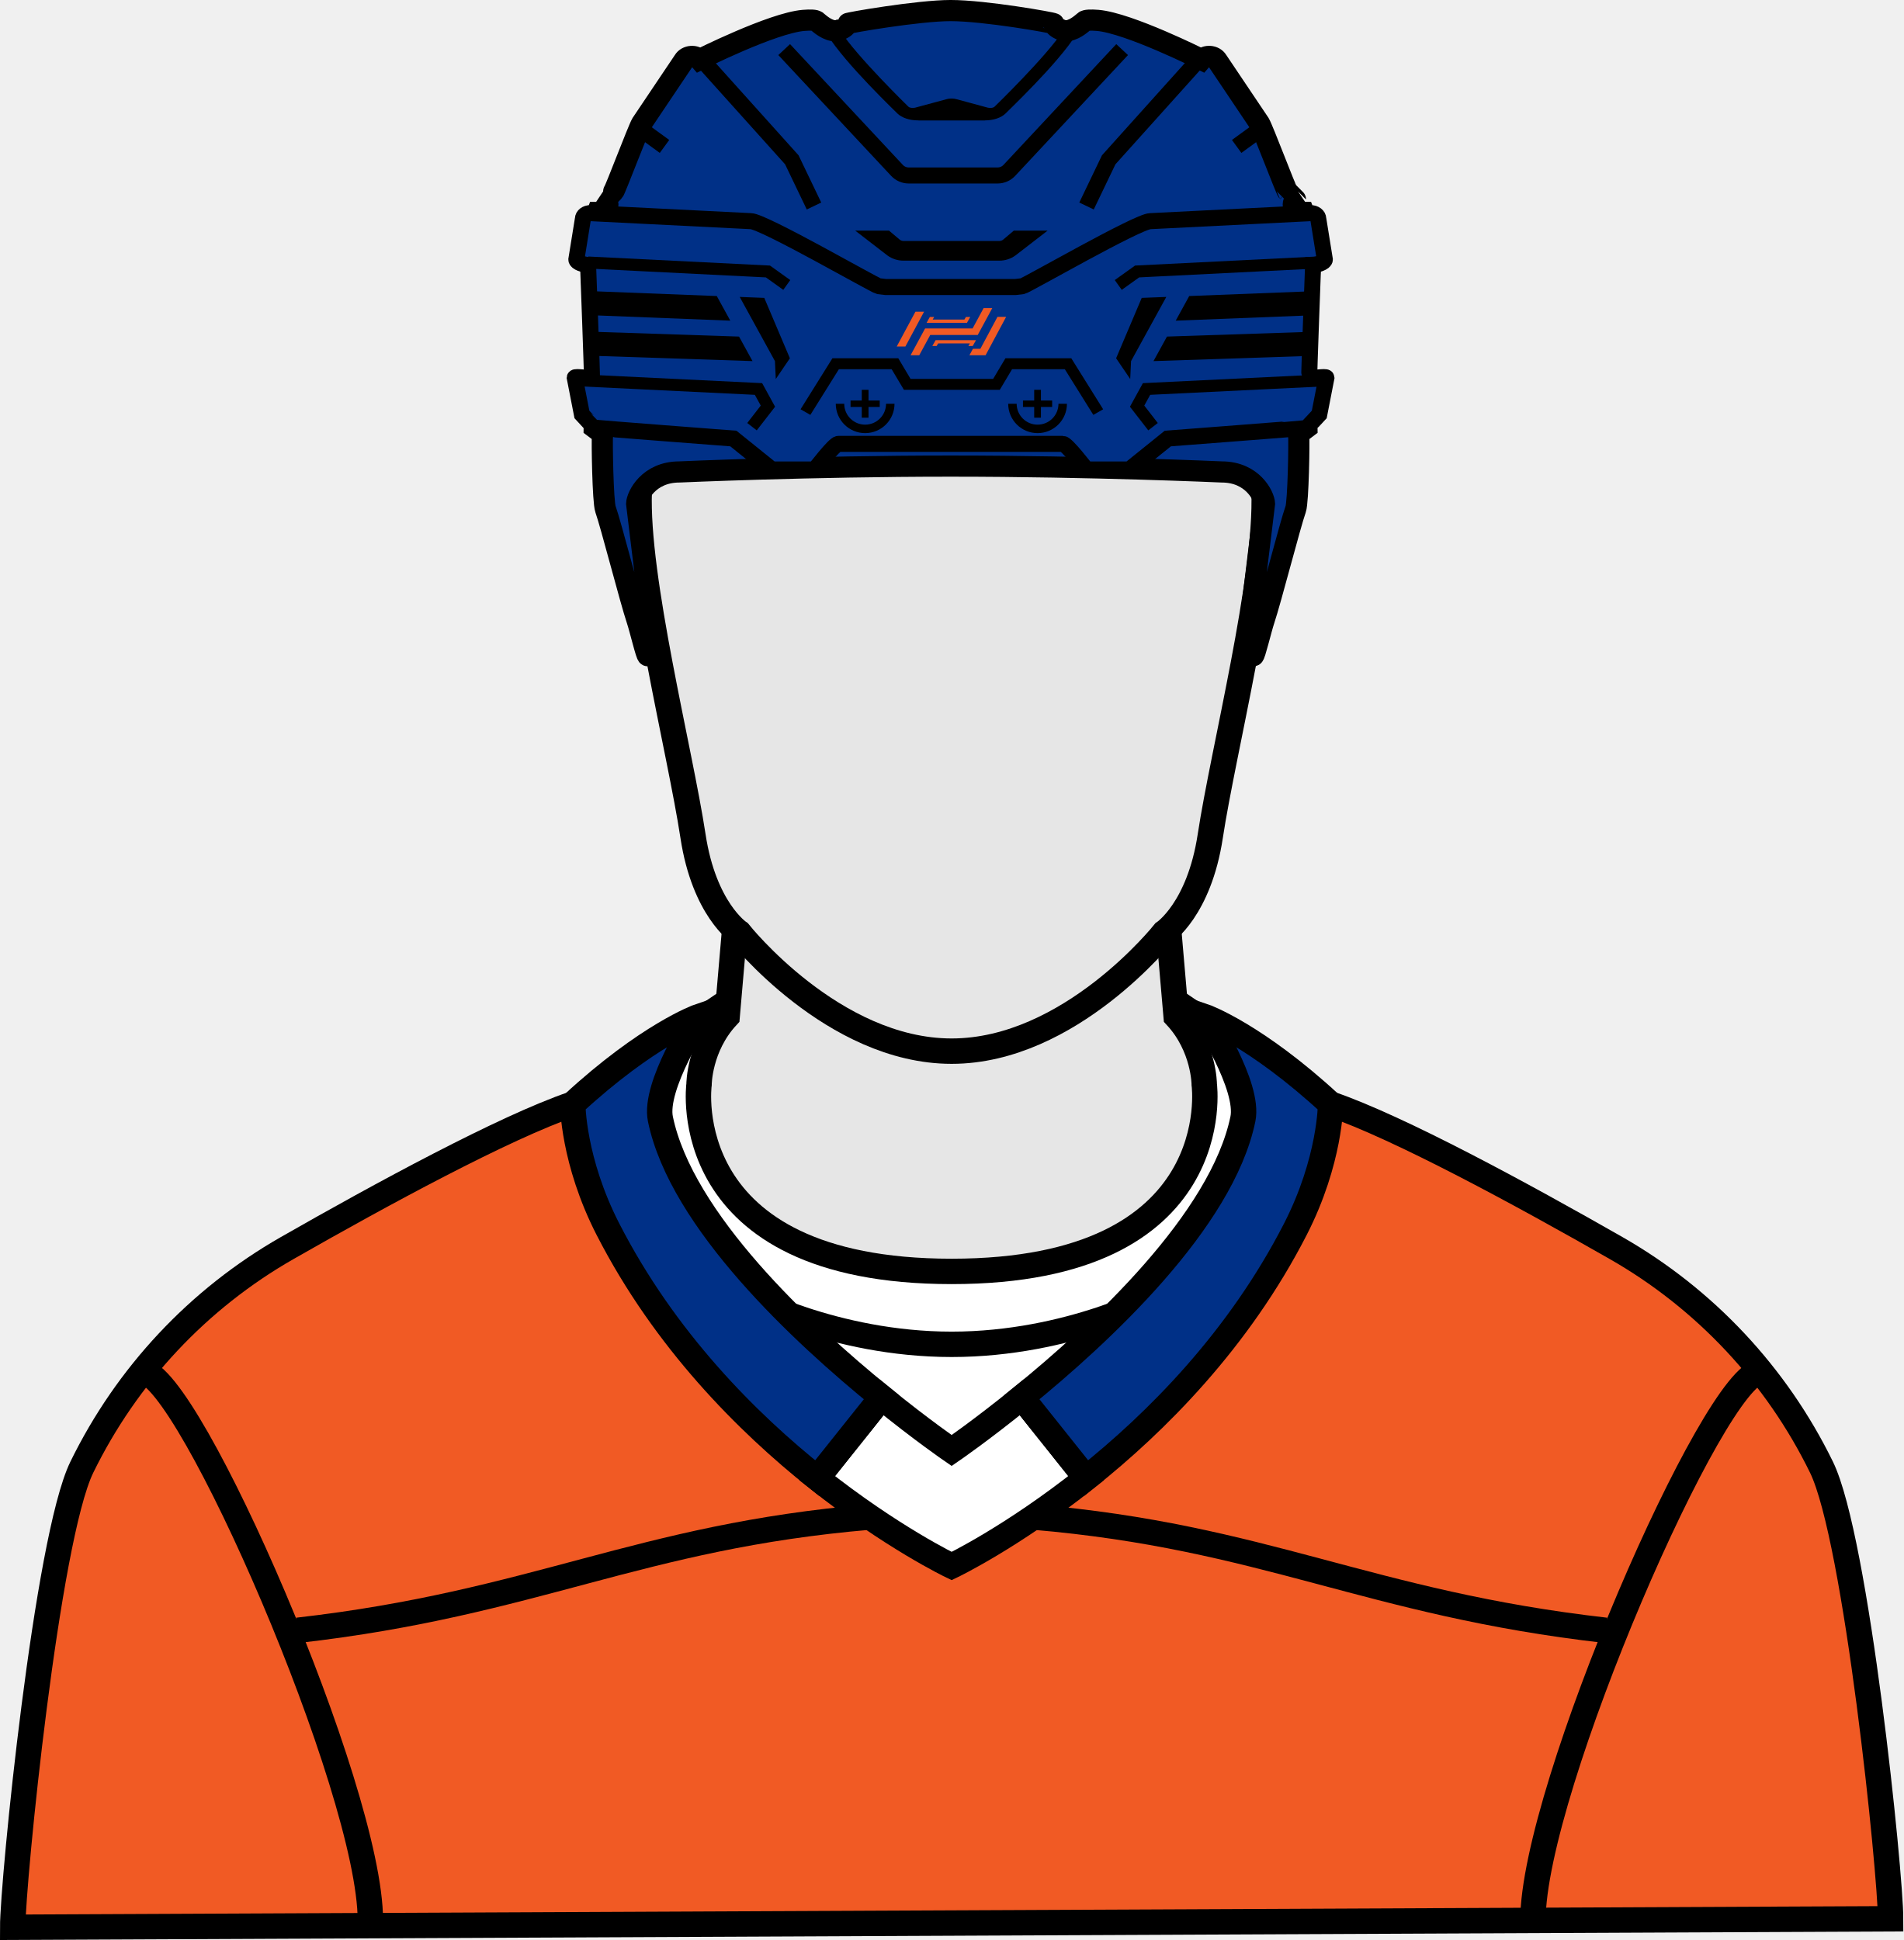
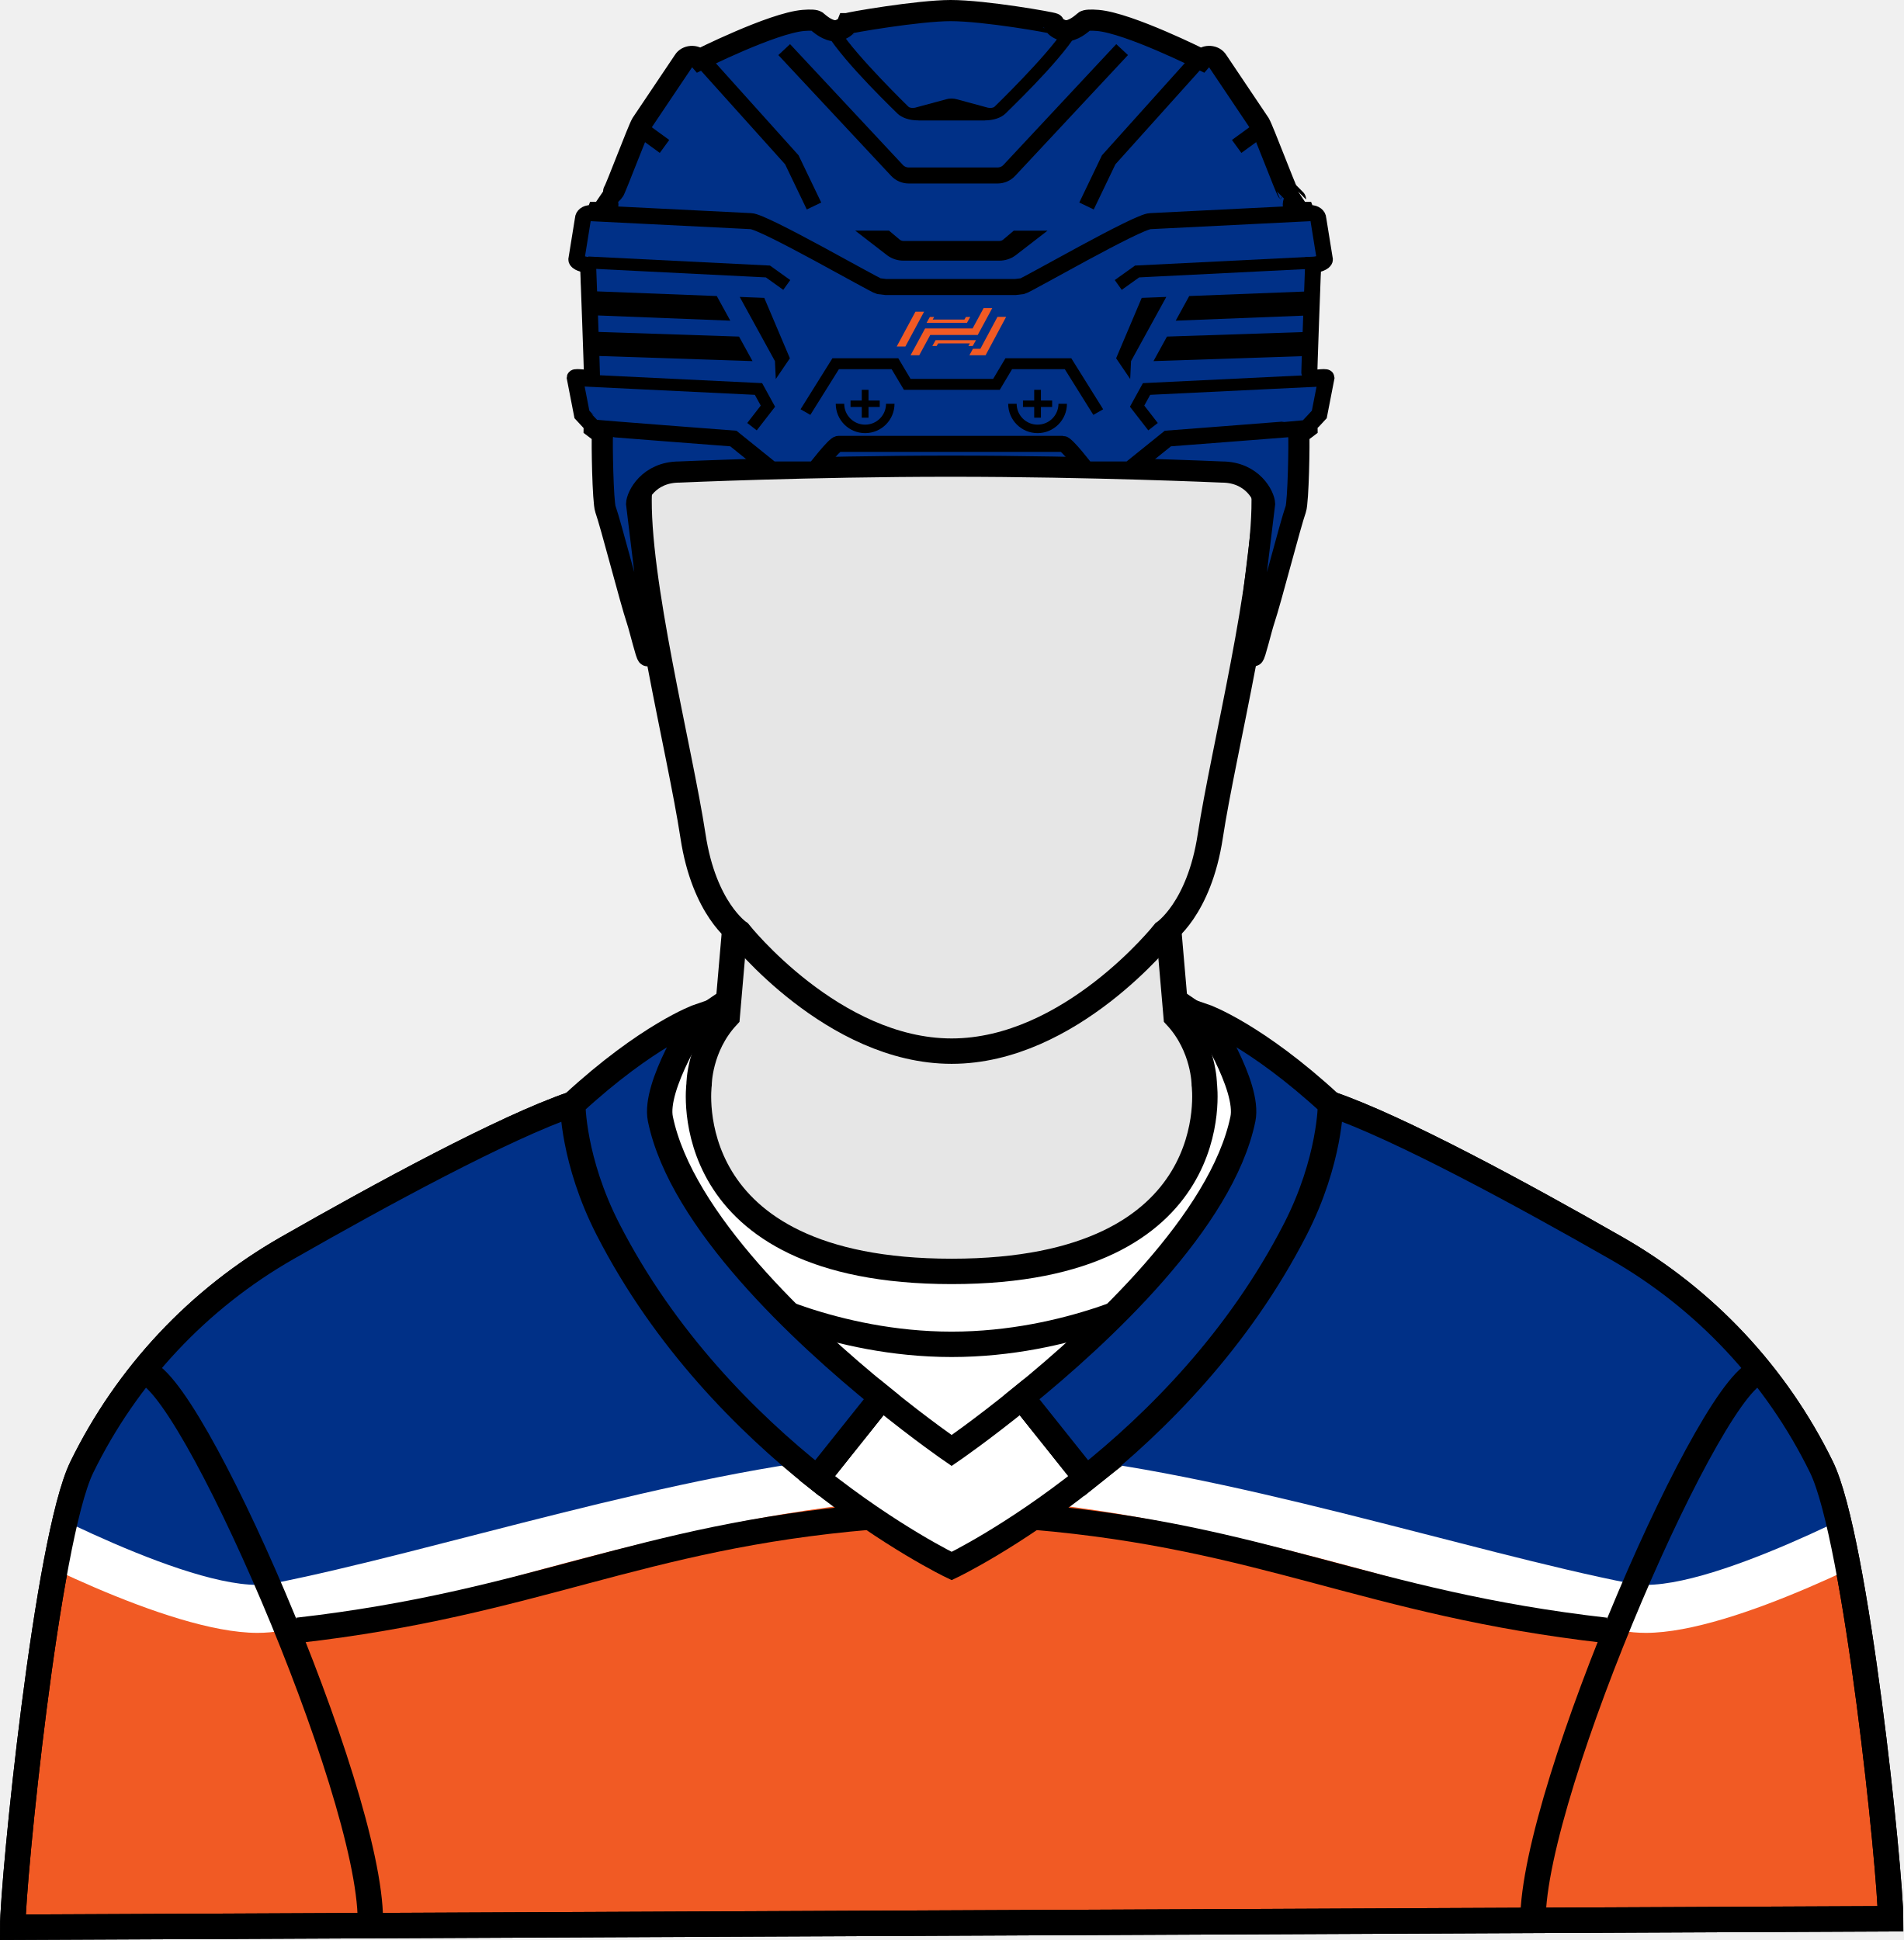
- <svg xmlns="http://www.w3.org/2000/svg" id="Layer_2" data-name="Layer 2" viewBox="0 0 2248.41 2292.33">
+ <svg xmlns="http://www.w3.org/2000/svg" id="Layer_2" data-name="Layer 2" viewBox="0 0 912.17 929.99">
  <defs>
    <style>
      .cls-1 {
+         stroke: #ff0;
+         stroke-width: .41px;
+       }
+ 
+       .cls-1, .cls-2, .cls-3, .cls-4, .cls-5, .cls-6 {
+         fill: none;
+       }
+ 
+       .cls-1, .cls-2, .cls-7, .cls-8, .cls-4, .cls-5, .cls-9, .cls-6, .cls-10, .cls-11, .cls-12 {
+         stroke-miterlimit: 10;
+       }
+ 
+       .cls-13, .cls-8, .cls-9, .cls-12 {
+         fill: #003087;
+       }
+ 
+       .cls-2 {
+         stroke-width: 4.06px;
+       }
+ 
+       .cls-2, .cls-7, .cls-8, .cls-4, .cls-5, .cls-9, .cls-6, .cls-10, .cls-11, .cls-12 {
+         stroke: #000;
+       }
+ 
+       .cls-14, .cls-11 {
+         fill: #fff;
+       }
+ 
+       .cls-7, .cls-8, .cls-4, .cls-10, .cls-11 {
+         stroke-width: 12.17px;
+       }
+ 
+       .cls-7, .cls-15 {
+         fill: #f15a24;
+       }
+ 
+       .cls-5 {
+         stroke-width: 5.76px;
+       }
+ 
+       .cls-9, .cls-6 {
+         stroke-width: 7.68px;
+       }
+ 
+       .cls-10 {
        fill: #e6e6e6;
      }

-       .cls-1, .cls-2, .cls-3, .cls-4, .cls-5, .cls-6, .cls-7, .cls-8, .cls-9, .cls-10, .cls-11 {
-         stroke-miterlimit: 10;
+       .cls-16 {
+         clip-path: url(#clippath);
      }

-       .cls-1, .cls-2, .cls-4, .cls-5, .cls-6, .cls-7, .cls-8, .cls-9, .cls-10, .cls-11 {
-         stroke: #000;
-       }
- 
-       .cls-1, .cls-2, .cls-5, .cls-8, .cls-11 {
-         stroke-width: 30px;
-       }
- 
-       .cls-2, .cls-12 {
-         fill: #f15a24;
-       }
- 
-       .cls-3 {
-         stroke: #ff0;
-       }
- 
-       .cls-3, .cls-13, .cls-7, .cls-8, .cls-9, .cls-10 {
-         fill: none;
-       }
- 
-       .cls-4 {
-         stroke-width: 25px;
-       }
- 
-       .cls-4, .cls-5, .cls-6 {
-         fill: #003087;
-       }
- 
-       .cls-6, .cls-10 {
-         stroke-width: 18.94px;
-       }
- 
-       .cls-7 {
-         stroke-width: 10px;
-       }
- 
-       .cls-9 {
-         stroke-width: 14.2px;
-       }
- 
-       .cls-11 {
-         fill: #fff;
+       .cls-12 {
+         stroke-width: 10.14px;
      }
    </style>
+     <clipPath id="clippath">
+       <path class="cls-4" d="M637.68,529.24c32.92,11.3,91.77,43.28,136.87,69.05,42.59,24.33,76.84,60.93,98.39,104.99,16.86,34.47,33.15,195.06,33.15,216.53l-900,4.06c0-21.47,16.3-186.12,33.15-220.59,21.55-44.06,55.8-80.66,98.39-104.99,45.1-25.77,103.95-57.75,136.87-69.05l19.71,11.26,54.3,98.54,107.59,87.28,121.07-99.95,42.23-97.13h18.3Z" />
+     </clipPath>
  </defs>
-   <g id="Layer_1-2" data-name="Layer 1">
+   <g id="Layer_2-2" data-name="Layer 2">
    <g id="OOHS">
      <g>
-         <path class="cls-2" d="M1571.82,1304.53c81.15,27.86,226.2,106.69,337.37,170.21,104.97,59.97,189.4,150.19,242.51,258.8,41.55,84.97,81.71,480.8,81.71,533.73l-2218.41,10c0-52.93,40.17-458.76,81.72-543.73,53.11-108.61,137.53-198.83,242.51-258.8,111.17-63.52,256.22-142.35,337.36-170.21l48.58,27.76,133.84,242.89,265.2,215.13,298.42-246.36,104.09-239.42h45.11Z" />
+         <path class="cls-7" d="M637.68,529.24c32.92,11.3,91.77,43.28,136.87,69.05,42.59,24.33,76.84,60.93,98.39,104.99,16.86,34.47,33.15,195.06,33.15,216.53l-900,4.06c0-21.47,16.3-186.12,33.15-220.59,21.55-44.06,55.8-80.66,98.39-104.99,45.1-25.77,103.95-57.75,136.87-69.05l19.71,11.26,54.3,98.54,107.59,87.28,121.07-99.95,42.23-97.13h18.3Z" />
        <g>
-           <path class="cls-8" d="M2080.24,1620.91c-53.67,0-269.35,493.35-269.35,648.36" />
-           <path class="cls-8" d="M1220.86,1792.57c273.48,23.19,394.92,101.84,676.07,133.84" />
-           <path class="cls-8" d="M168.18,1620.91c53.67,0,269.35,493.35,269.35,648.36" />
-           <path class="cls-8" d="M1027.56,1792.57c-273.48,23.19-394.92,101.84-676.07,133.84" />
+           <g class="cls-16">
+             <g>
+               <path class="cls-14" d="M788.82,782.76c-4.09,0-7.96-.35-11.5-1.05-30.08-5.89-65.64-12.88-103.3-23.45-58.93-16.54-125.67-33.29-179.7-38.02h-76.47c-54.03,4.73-120.77,21.47-179.7,38.02-37.65,10.57-73.22,17.56-103.3,23.45-3.54.7-7.41,1.05-11.5,1.05-43,0-121.3-42.26-130.09-47.08l-22.12-12.13,99.93-147.94,221.33-126.27h327.37l221.33,126.27,99.93,147.94-22.12,12.13c-8.79,4.82-87.09,47.08-130.09,47.08Z" />
+               <path class="cls-13" d="M416.86,697.24c-90.6,7.68-209.22,46.77-286.43,61.9-34.3,6.72-126.11-43.63-126.11-43.63l82.8-122.59,211.38-120.59h157.58s.02,0,.02,0h157.58s211.38,120.59,211.38,120.59l82.8,122.59s-91.81,50.35-126.11,43.63c-77.21-15.13-195.83-54.22-286.43-61.9h-78.45Z" />
+             </g>
+           </g>
+           <path class="cls-4" d="M637.68,529.24c32.92,11.3,91.77,43.28,136.87,69.05,42.59,24.33,76.84,60.93,98.39,104.99,16.86,34.47,33.15,195.06,33.15,216.53l-900,4.06c0-21.47,16.3-186.12,33.15-220.59,21.55-44.06,55.8-80.66,98.39-104.99,45.1-25.77,103.95-57.75,136.87-69.05l19.71,11.26,54.3,98.54,107.59,87.28,121.07-99.95,42.23-97.13h18.3Z" />
        </g>
-         <polygon class="cls-11" points="877.85 1530.07 1124.21 1760.81 1370.57 1530.07 877.85 1530.07" />
-         <path class="cls-11" d="M1283.1,1746.61c-87.82,69.88-158.89,103.85-158.89,103.85,0,0-71.08-33.98-158.9-103.85l76.12-95.45c47.79,38.8,82.78,62.81,82.78,62.81,0,0,34.99-24.01,82.77-62.81l76.12,95.45Z" />
-         <path class="cls-3" d="M825.8,1201.02h0" />
-         <path class="cls-3" d="M1422.63,1201.03h-.01" />
-         <path class="cls-11" d="M1387.46,1182.39l25.15,17.1c10.41,7.08,19.23,16.26,25.88,26.94l55.85,89.65-71.7,148.05-52.06,65.93s-106.85,58.41-246.36,58.41c-139.52,0-246.36-58.41-246.36-58.41l-52.06-65.93-71.7-148.05,55.85-89.65c6.66-10.69,15.47-19.86,25.88-26.94l25.15-17.1" />
-         <path class="cls-5" d="M1041.43,1651.16l-76.12,95.45c-82.61-65.72-180.03-163.2-247.08-294.03-41.64-81.26-41.64-148.05-41.64-148.05,88.65-81.77,148.27-103.18,149.2-103.5-.77,1.18-53.72,82.1-45.64,121.19,24.83,120.09,167.63,252.9,261.28,328.94Z" />
-         <path class="cls-5" d="M1571.82,1304.53s0,66.79-41.64,148.05c-67.05,130.84-164.47,228.31-247.08,294.03l-76.12-95.45c93.65-76.03,236.45-208.84,261.28-328.94,8.08-39.09-44.86-120.01-45.63-121.19.93.32,60.54,21.73,149.19,103.5Z" />
-         <path class="cls-1" d="M1379.01,1080.69l10.39,120.33c33.21,35.84,33.21,80.37,33.21,80.37,0,0,30.07,220.92-298.41,220.92-328.48,0-298.41-220.92-298.41-220.92,0,0,0-44.53,33.21-80.37l10.39-120.33" />
-         <path class="cls-1" d="M1124.19,1242.05c140.16,0,251.08-140.17,251.08-140.17,0,0,41.3-27.38,54.44-113.88,15.48-101.9,67.43-304.36,63.51-407.36-2.71-71.4-14.81-227.99-65.7-278.14-56.22-55.4-246.39-87.6-303.33-87.6-56.94,0-247.11,32.2-303.33,87.6-50.89,50.15-62.99,206.74-65.7,278.14-3.92,103,48.03,305.46,63.51,407.36,13.14,86.51,54.44,113.88,54.44,113.88,0,0,110.91,140.17,251.08,140.17Z" />
+         <g>
+           <path class="cls-4" d="M843.95,657.59c-21.77,0-109.27,200.15-109.27,263.04" />
+           <path class="cls-4" d="M495.3,727.24c110.95,9.41,160.22,41.32,274.28,54.3" />
+           <path class="cls-4" d="M68.23,657.59c21.77,0,109.27,200.15,109.27,263.04" />
+           <path class="cls-4" d="M416.88,727.24c-110.95,9.41-160.22,41.32-274.28,54.3" />
+         </g>
+         <polygon class="cls-11" points="356.14 620.74 456.09 714.35 556.04 620.74 356.14 620.74" />
+         <path class="cls-11" d="M520.55,708.59c-35.63,28.35-64.46,42.13-64.46,42.13,0,0-28.84-13.79-64.47-42.13l30.88-38.72c19.39,15.74,33.58,25.48,33.58,25.48,0,0,14.2-9.74,33.58-25.48l30.88,38.72Z" />
+         <path class="cls-1" d="M335.02,487.25h0" />
+         <path class="cls-1" d="M577.16,487.25h0" />
+         <path class="cls-11" d="M562.89,479.69l10.2,6.94c4.22,2.87,7.8,6.6,10.5,10.93l22.66,36.37-29.09,60.06-21.12,26.75s-43.35,23.7-99.95,23.7c-56.6,0-99.95-23.7-99.95-23.7l-21.12-26.75-29.09-60.06,22.66-36.37c2.7-4.34,6.28-8.06,10.5-10.93l10.2-6.94" />
+         <path class="cls-8" d="M422.5,669.87l-30.88,38.72c-33.51-26.66-73.04-66.21-100.24-119.29-16.89-32.97-16.89-60.06-16.89-60.06,35.96-33.17,60.15-41.86,60.53-41.99-.31.48-21.79,33.31-18.52,49.17,10.07,48.72,68.01,102.6,106,133.45Z" />
+         <path class="cls-8" d="M637.68,529.24s0,27.1-16.89,60.06c-27.2,53.08-66.72,92.62-100.24,119.29l-30.88-38.72c37.99-30.84,95.93-84.73,106-133.45,3.28-15.86-18.2-48.69-18.51-49.17.38.13,24.56,8.82,60.53,41.99Z" />
+         <path class="cls-10" d="M559.46,438.43l4.22,48.82c13.47,14.54,13.48,32.61,13.48,32.61,0,0,12.2,89.62-121.06,89.62-133.26,0-121.06-89.62-121.06-89.62,0,0,0-18.07,13.48-32.61l4.22-48.82" />
+         <path class="cls-10" d="M456.08,503.89c56.86,0,101.86-56.86,101.86-56.86,0,0,16.76-11.11,22.09-46.2,6.28-41.34,27.36-123.48,25.77-165.26-1.1-28.97-6.01-92.49-26.66-112.84-22.81-22.48-99.96-35.54-123.06-35.54-23.1,0-100.25,13.06-123.06,35.54-20.65,20.35-25.55,83.88-26.66,112.84-1.59,41.78,19.49,123.92,25.77,165.26,5.33,35.1,22.09,46.2,22.09,46.2,0,0,45,56.86,101.86,56.86Z" />
      </g>
      <g>
-         <path class="cls-4" d="M1001.03,27.96c-1.17,2.92-4.02,5.52-9.63,7.58-.28.12-.61.24-.89.32-4.16,1.18-8.65.28-13.18-1.93-.51-.24-.98-.51-1.5-.79-.47-.2-.89-.47-1.35-.75-.47-.28-.94-.55-1.4-.87-.47-.28-.89-.59-1.36-.91-.42-.28-.79-.55-1.21-.87-.51-.36-1.03-.75-1.5-1.14-.47-.36-.93-.71-1.36-1.07-.89-.71-1.78-1.46-2.66-2.25v-.08c-1.73-1.54-7.52-1.78-15.8-1.1-36.78,3.08-122.88,46.32-122.88,46.32-4.86-5.56-14.91-4.81-18.55,1.34l-49.87,74.23c-4.11,6.95-31.08,78.5-32.9,80.2,0,0-9.47,9.47-9.47,9.51.33.39,2.15,2.84,2.38,4.06,1.96,10.93-10.75,11.25-12.24,11.25,0,0-17.35,44.76-12.77,44.76h4.38s6.28,127.44,6,130.64l-1.32,78.88,9.77,7.38c-.75,9.17.45,80.31,3.56,89.01,6.38,17.85,29.25,107.11,37.28,131.1,3.56,10.65,11.18,43.02,12.61,41.99l.47-.36c4.35-3.08,6.82-7.58,6.73-12.31l-20.29-166.99c.33-8.92,14.05-37.45,50.55-37.45,0,0,154.13-6.91,318.96-6.91h.76s0,0,0,0h.76s.19,0,.19,0h-3.23s.19,0,.19,0h1.52-.37s.19,0,.19,0h.57s0,0,0,0h.19s0,0,0,0h.76s-3.23,0-3.23,0h.19s.57,0,.57,0h.19s0,0,0,0h.57s.19,0,.19,0h2.67s.19,0,.19,0h.57s0,0,0,0h.76s.19,0,.19,0h-3.23s.19,0,.19,0h1.52-.37s.19,0,.19,0h.57s0,0,0,0h.19s0,0,0,0h.76s-3.23,0-3.23,0h.19s.57,0,.57,0h.19s0,0,0,0h.57s.19,0,.19,0c164.83,0,318.96,6.91,318.96,6.91,36.5,0,50.23,28.53,50.55,37.45l-20.29,166.99c-.09,4.74,2.38,9.23,6.73,12.31l.47.36c1.43,1.03,9.05-31.34,12.61-41.99,8.03-23.99,30.9-113.25,37.28-131.1,3.11-8.71,4.31-79.84,3.56-89.01l9.77-7.38-1.32-78.88c-.28-3.2,6-130.65,6-130.65h4.38c4.58,0-12.77-44.76-12.77-44.76-1.5,0-14.21-.32-12.24-11.25.23-1.22,2.06-3.67,2.38-4.06,0-.04-9.47-9.51-9.47-9.51-1.82-1.7-28.79-73.26-32.9-80.2l-49.87-74.23c-3.65-6.16-13.69-6.91-18.55-1.34,0,0-86.1-43.24-122.88-46.32-8.27-.67-14.07-.43-15.8,1.1v.08c-.89.79-1.78,1.54-2.66,2.25-.42.36-.89.71-1.36,1.07-.47.39-.98.79-1.5,1.14-.42.32-.79.59-1.21.87-.47.32-.89.63-1.36.91-.47.32-.93.59-1.4.87-.47.28-.89.55-1.35.75-.51.28-.98.55-1.5.79-4.53,2.21-9.02,3.12-13.18,1.93-.28-.08-.61-.2-.89-.32-5.61-2.05-8.46-4.66-9.63-7.58-.42-1.07-81.27-15.46-121.91-15.46-37.96,0-121.49,14.39-121.91,15.46Z" />
-         <path class="cls-6" d="M990.27,524.5c-4.55,0-27.65,30.22-27.65,30.22h-50.9l-45.38-36.55s-163.57-12.49-164.37-12.88c-.29-.11-14.54-15.56-14.54-15.56l-8.47-43.46c.22-2.12,19.05,1.57,20.29-.32.44-.73-4.54-132.91-4.54-132.91-4.6,0-13.86-2.85-13.86-6.36l7.76-48.13c0-3.7,3.92-6.7,8.76-6.7l189.56,9.47c14.6,0,145.6,75.55,151.08,76.84l8.39,1h153.1s8.39-1,8.39-1c5.47-1.28,136.48-76.84,151.08-76.84l189.56-9.47c4.84,0,8.76,3,8.76,6.7l7.76,48.13c0,3.52-9.27,6.36-13.86,6.36,0,0-4.98,132.18-4.54,132.91,1.24,1.9,20.07-1.8,20.29.32l-8.47,43.46s-14.25,15.45-14.54,15.56c-.8.39-164.37,12.88-164.37,12.88l-45.38,36.55h-50.9s-23.11-30.22-27.65-30.22h-265.34Z" />
+         <path class="cls-12" d="M406.11,11.34c-.47,1.18-1.63,2.24-3.91,3.07-.11.05-.25.1-.36.13-1.69.48-3.51.11-5.35-.78-.21-.1-.4-.21-.61-.32-.19-.08-.36-.19-.55-.3-.19-.11-.38-.22-.57-.35-.19-.11-.36-.24-.55-.37-.17-.11-.32-.22-.49-.35-.21-.14-.42-.3-.61-.46-.19-.14-.38-.29-.55-.43-.36-.29-.72-.59-1.08-.91v-.03c-.7-.62-3.05-.72-6.41-.45-14.92,1.25-49.85,18.79-49.85,18.79-1.97-2.26-6.05-1.95-7.53.54l-20.23,30.12c-1.67,2.82-12.61,31.85-13.35,32.54,0,0-3.84,3.84-3.84,3.86.13.16.87,1.15.97,1.65.8,4.43-4.36,4.56-4.97,4.56,0,0-7.04,18.16-5.18,18.16h1.78s2.55,51.7,2.43,53l-.53,32,3.96,3c-.31,3.72.18,32.58,1.44,36.11,2.59,7.24,11.87,43.45,15.12,53.19,1.45,4.32,4.53,17.45,5.12,17.04l.19-.14c1.76-1.25,2.77-3.07,2.73-4.99l-8.23-67.75c.13-3.62,5.7-15.19,20.51-15.19,0,0,62.53-2.8,129.4-2.8h.31s0,0,0,0h.31s.08,0,.08,0h-1.31s.08,0,.08,0h.62-.15s.08,0,.08,0h.23s0,0,0,0h.08s0,0,0,0h.31s-1.31,0-1.31,0h.08s.23,0,.23,0h.08s0,0,0,0h.23s.08,0,.08,0h1.08s.08,0,.08,0h.23s0,0,0,0h.31s.08,0,.08,0h-1.31s.08,0,.08,0h.62-.15s.08,0,.08,0h.23s0,0,0,0h.08s0,0,0,0h.31s-1.31,0-1.31,0h.08s.23,0,.23,0h.08s0,0,0,0h.23s.08,0,.08,0c66.87,0,129.4,2.8,129.4,2.8,14.81,0,20.38,11.58,20.51,15.19l-8.23,67.75c-.04,1.92.97,3.75,2.73,4.99l.19.14c.58.42,3.67-12.71,5.12-17.04,3.26-9.73,12.54-45.95,15.12-53.19,1.26-3.53,1.75-32.39,1.44-36.11l3.96-3-.53-32c-.11-1.3,2.43-53,2.43-53h1.78c1.86,0-5.18-18.16-5.18-18.16-.61,0-5.76-.13-4.97-4.56.09-.5.83-1.49.97-1.65,0-.02-3.84-3.86-3.84-3.86-.74-.69-11.68-29.72-13.35-32.54l-20.23-30.12c-1.48-2.5-5.56-2.8-7.53-.54,0,0-34.93-17.54-49.85-18.79-3.36-.27-5.71-.18-6.41.45v.03c-.36.32-.72.62-1.08.91-.17.14-.36.29-.55.43-.19.16-.4.32-.61.46-.17.13-.32.24-.49.35-.19.13-.36.26-.55.37-.19.13-.38.24-.57.35-.19.11-.36.22-.55.3-.21.11-.4.22-.61.32-1.84.9-3.66,1.26-5.35.78-.11-.03-.25-.08-.36-.13-2.28-.83-3.43-1.89-3.91-3.07-.17-.43-32.97-6.27-49.46-6.27-15.4,0-49.29,5.84-49.46,6.27Z" />
+         <path class="cls-9" d="M401.75,212.79c-1.84,0-11.22,12.26-11.22,12.26h-20.65l-18.41-14.83s-66.36-5.07-66.68-5.23c-.12-.05-5.9-6.31-5.9-6.31l-3.43-17.63c.09-.86,7.73.64,8.23-.13.18-.29-1.84-53.92-1.84-53.92-1.86,0-5.62-1.15-5.62-2.58l3.15-19.53c0-1.5,1.59-2.72,3.55-2.72l76.91,3.84c5.92,0,59.07,30.65,61.29,31.17l3.4.41h62.11s3.4-.41,3.4-.41c2.22-.52,55.37-31.17,61.29-31.17l76.91-3.84c1.96,0,3.55,1.22,3.55,2.72l3.15,19.53c0,1.43-3.76,2.58-5.62,2.58,0,0-2.02,53.63-1.84,53.92.5.77,8.14-.73,8.23.13l-3.43,17.63s-5.78,6.27-5.9,6.31c-.33.16-66.68,5.23-66.68,5.23l-18.41,14.83h-20.65s-9.37-12.26-11.22-12.26h-107.65Z" />
        <g id="Logos">
          <g id="White">
-             <polygon class="cls-12" points="1069.55 409.45 1091.62 368.32 1081.4 368.32 1059.32 409.45 1069.55 409.45" />
-             <polygon class="cls-12" points="1178.31 374.44 1158.16 412.11 1149.34 412.11 1145.2 419.78 1164.28 419.78 1188.54 374.44 1178.31 374.44" />
-             <polygon class="cls-12" points="1172.17 364.1 1161.94 364.1 1148.96 388.1 1092.83 388.1 1075.69 419.78 1085.92 419.78 1098.92 395.78 1155.03 395.78 1155.04 395.78 1172.17 364.1" />
-             <polygon class="cls-12" points="1106.5 408.84 1108.3 405.76 1145.79 405.76 1143.98 408.84 1149.1 408.84 1152.97 401.92 1105.25 401.92 1101.38 408.84 1106.5 408.84" />
-             <polygon class="cls-12" points="1141.06 374.53 1139.25 377.61 1101.77 377.61 1103.57 374.53 1098.45 374.53 1094.59 381.45 1142.3 381.45 1146.17 374.53 1141.06 374.53" />
+             <polygon class="cls-15" points="433.91 166.11 442.87 149.43 438.72 149.43 429.76 166.11 433.91 166.11" />
+             <polygon class="cls-15" points="478.04 151.91 469.86 167.19 466.28 167.19 464.6 170.3 472.35 170.3 482.19 151.91 478.04 151.91" />
+             <polygon class="cls-15" points="475.54 147.71 471.4 147.71 466.13 157.45 443.36 157.45 436.4 170.3 440.55 170.3 445.83 160.57 468.59 160.57 468.59 160.57 475.54 147.71" />
+             <polygon class="cls-15" points="448.9 165.86 449.63 164.61 464.84 164.61 464.11 165.86 466.18 165.86 467.75 163.06 448.4 163.06 446.83 165.86 448.9 165.86" />
+             <polygon class="cls-15" points="462.92 151.95 462.19 153.2 446.98 153.2 447.71 151.95 445.64 151.95 444.07 154.75 463.43 154.75 465 151.95 462.92 151.95" />
          </g>
        </g>
-         <path d="M1124.28,142.25h39.3c9.91,0,19.1-3.06,24.24-8.11,18.44-18.09,78.95-76.9,90.59-106.62,0,0-18.79,2.92-22.44,8.59-19.45,30.27-81.07,89.95-81.07,89.95-1.96,1.76-5.52,1.6-7.83,1.2l-36.55-9.89c-1.98-.62-4.06-.93-6.14-.95h-.76c-2.08.02-4.16.33-6.14.95l-36.55,9.89c-2.32.4-5.87.55-7.83-1.2,0,0-61.25-59.62-80.51-89.83-3.59-5.63-22.35-8.51-22.35-8.51,11.63,29.72,71.49,88.33,89.93,106.42,5.14,5.04,14.32,8.11,24.24,8.11h39.3" />
-         <path d="M1084.98,142.25h78.61s-2.37-5.23-2.37-5.23c-.39-.67-28.27-8.09-35.04-9.57-1.01-.22-2.02-.22-3.04,0-6.86,1.47-35.43,8.74-35.78,9.57l-2.37,5.23Z" />
-         <path class="cls-13" d="M1430.47,66.79s5.23.54,7.84,4.95l-155.87,106.45c24.31-45.24,99.76-101.14,112.75-113.9,1.05-1.03,2.63-1.52,4.22-1.31l31.06,3.82Z" />
-         <path class="cls-13" d="M818.26,66.79s-5.23.54-7.84,4.95l155.87,106.45c-24.31-45.24-99.76-101.14-112.75-113.9-1.05-1.03-2.63-1.52-4.22-1.31l-31.06,3.82Z" />
-         <path d="M1197.62,272.54l-12.86,10.85c-1.18.86-2.64,1.34-4.13,1.34h-113.38c-1.49,0-2.96-.48-4.14-1.34l-12.86-10.85h-39.91l37.92,29.27c5.41,3.98,12.15,6.18,18.98,6.18h113.38c6.83,0,13.57-2.19,18.98-6.17l37.92-29.28h-39.91Z" />
-         <polygon points="1039.24 473.28 1025.99 473.28 1025.99 460.61 1018.03 460.61 1018.03 473.28 1004.78 473.28 1004.78 480.88 1018.03 480.88 1018.03 493.55 1025.99 493.55 1025.99 480.88 1039.24 480.88 1039.24 473.28" />
-         <polygon points="1242.93 473.28 1229.67 473.28 1229.67 460.61 1221.72 460.61 1221.72 473.28 1208.46 473.28 1208.46 480.88 1221.72 480.88 1221.72 493.55 1229.67 493.55 1229.67 480.88 1242.93 480.88 1242.93 473.28" />
-         <path d="M1291.59,490.23l-33.71-53.98h-62.3l-14.51,24.37h-113.25l-14.51-24.37h-62.3l-33.71,53.98-11.59-6.61,37.64-60.28h77.81l14.51,24.37h97.55l14.51-24.37h77.81l37.64,60.28-11.59,6.61Z" />
+         <path d="M456.12,57.71h15.95c4.02,0,7.75-1.24,9.83-3.29,7.48-7.34,32.03-31.2,36.75-43.26,0,0-7.62,1.19-9.1,3.49-7.89,12.28-32.89,36.49-32.89,36.49-.8.71-2.24.65-3.18.49l-14.83-4.01c-.8-.25-1.65-.38-2.49-.38h-.31c-.84,0-1.69.13-2.49.38l-14.83,4.01c-.94.16-2.38.22-3.18-.49,0,0-24.85-24.19-32.66-36.44-1.46-2.28-9.07-3.45-9.07-3.45,4.72,12.06,29,35.83,36.48,43.17,2.09,2.05,5.81,3.29,9.83,3.29h15.95" />
+         <path d="M440.17,57.71h31.89s-.96-2.12-.96-2.12c-.16-.27-11.47-3.28-14.22-3.88-.41-.09-.82-.09-1.23,0-2.78.6-14.38,3.54-14.52,3.88l-.96,2.12Z" />
+         <path class="cls-3" d="M580.33,27.1s2.12.22,3.18,2.01l-63.23,43.19c9.86-18.35,40.47-41.03,45.74-46.21.43-.42,1.07-.61,1.71-.53l12.6,1.55Z" />
+         <path class="cls-3" d="M331.96,27.1s-2.12.22-3.18,2.01l63.23,43.19c-9.86-18.35-40.47-41.03-45.74-46.21-.43-.42-1.07-.61-1.71-.53l-12.6,1.55Z" />
+         <path d="M485.87,110.57l-5.22,4.4c-.48.35-1.07.54-1.68.54h-46c-.6,0-1.2-.19-1.68-.55l-5.22-4.4h-16.19l15.38,11.88c2.2,1.62,4.93,2.51,7.7,2.51h46c2.77,0,5.51-.89,7.7-2.5l15.38-11.88h-16.19Z" />
+         <polygon points="421.62 192.01 416.24 192.01 416.24 186.87 413.01 186.87 413.01 192.01 407.63 192.01 407.63 195.09 413.01 195.09 413.01 200.23 416.24 200.23 416.24 195.09 421.62 195.09 421.62 192.01" />
+         <polygon points="504.25 192.01 498.87 192.01 498.87 186.87 495.65 186.87 495.65 192.01 490.27 192.01 490.27 195.09 495.65 195.09 495.65 200.23 498.87 200.23 498.87 195.09 504.25 195.09 504.25 192.01" />
+         <path d="M523.99,198.88l-13.68-21.9h-25.27l-5.89,9.89h-45.94l-5.89-9.89h-25.27l-13.68,21.9-4.7-2.68,15.27-24.45h31.57l5.89,9.89h39.57l5.89-9.89h31.57l15.27,24.45-4.7,2.68Z" />
        <g>
-           <polyline class="cls-10" points="828.99 70.41 935.4 188.82 961.6 243.42" />
-           <polyline class="cls-10" points="1416.14 70.41 1309.73 188.82 1283.53 243.42" />
-           <path class="cls-10" d="M926.37,58.61l133.29,142.75c3.58,3.82,8.58,5.98,13.81,5.98h105.03c5.23,0,10.23-2.17,13.81-5.98l133.29-142.75" />
+           <polyline class="cls-6" points="336.32 28.56 379.49 76.6 390.12 98.75" />
+           <polyline class="cls-6" points="574.52 28.56 531.35 76.6 520.72 98.75" />
+           <path class="cls-6" d="M375.83,23.78l54.07,57.91c1.45,1.55,3.48,2.43,5.6,2.43h42.61c2.12,0,4.15-.88,5.6-2.43l54.07-57.91" />
        </g>
-         <line class="cls-10" x1="747.87" y1="145.98" x2="784.99" y2="173.03" />
-         <line class="cls-10" x1="1498.01" y1="145.98" x2="1460.89" y2="173.03" />
-         <polyline class="cls-9" points="694.7 310.19 907.16 320.78 929.43 336.71" />
-         <polyline class="cls-9" points="678.96 449.1 896.02 459.63 907.16 479.92 888.35 504.18" />
-         <polyline class="cls-9" points="1555.75 310.19 1343.29 320.78 1321.02 336.71" />
-         <polyline class="cls-9" points="1571.49 449.1 1354.43 459.63 1343.29 479.92 1362.1 504.18" />
-         <polygon points="888.95 426.69 697.82 420.32 698.82 391.94 873.04 397.71 888.95 426.69" />
-         <polygon points="862.71 378.89 697.73 372.43 698.91 344.04 846.74 349.8 862.71 378.89" />
-         <polygon points="933.11 423.34 902.85 351.99 873.83 350.86 915.46 426.69 916.45 447.84 933.11 423.34" />
-         <polygon points="1362.64 426.69 1553.78 420.32 1552.78 391.94 1378.56 397.71 1362.64 426.69" />
-         <polygon points="1388.89 378.89 1553.87 372.43 1552.69 344.04 1404.86 349.8 1388.89 378.89" />
-         <polygon points="1318.49 423.34 1348.75 351.99 1377.77 350.86 1336.13 426.69 1335.15 447.84 1318.49 423.34" />
+         <line class="cls-6" x1="303.41" y1="59.22" x2="318.47" y2="70.2" />
+         <line class="cls-6" x1="607.74" y1="59.22" x2="592.68" y2="70.2" />
+         <polyline class="cls-5" points="281.84 125.84 368.03 130.14 377.06 136.6" />
+         <polyline class="cls-5" points="275.45 182.2 363.51 186.47 368.03 194.7 360.4 204.54" />
+         <polyline class="cls-5" points="631.16 125.84 544.97 130.14 535.93 136.6" />
+         <polyline class="cls-5" points="637.55 182.2 549.49 186.47 544.97 194.7 552.6 204.54" />
+         <polygon points="360.65 173.11 283.1 170.52 283.51 159.01 354.19 161.35 360.65 173.11" />
+         <polygon points="350 153.72 283.07 151.09 283.55 139.58 343.52 141.91 350 153.72" />
+         <polygon points="378.56 171.75 366.28 142.8 354.51 142.34 371.4 173.11 371.8 181.69 378.56 171.75" />
+         <polygon points="552.82 173.11 630.36 170.52 629.96 159.01 559.28 161.35 552.82 173.11" />
+         <polygon points="563.47 153.72 630.4 151.09 629.92 139.58 569.95 141.91 563.47 153.72" />
+         <polygon points="534.91 171.75 547.18 142.8 558.96 142.34 542.06 173.11 541.66 181.69 534.91 171.75" />
        <g>
-           <path class="cls-7" d="M992.31,477.08c0,16.4,13.3,29.7,29.7,29.7s29.7-13.3,29.7-29.7" />
-           <path class="cls-7" d="M1255.4,477.08c0,16.4-13.3,29.7-29.7,29.7s-29.7-13.3-29.7-29.7" />
+           <path class="cls-2" d="M402.57,193.55c0,6.65,5.39,12.05,12.05,12.05s12.05-5.39,12.05-12.05" />
+           <path class="cls-2" d="M509.31,193.55c0,6.65-5.39,12.05-12.05,12.05-6.65,0-12.05-5.39-12.05-12.05" />
        </g>
      </g>
    </g>
  </g>
</svg>
